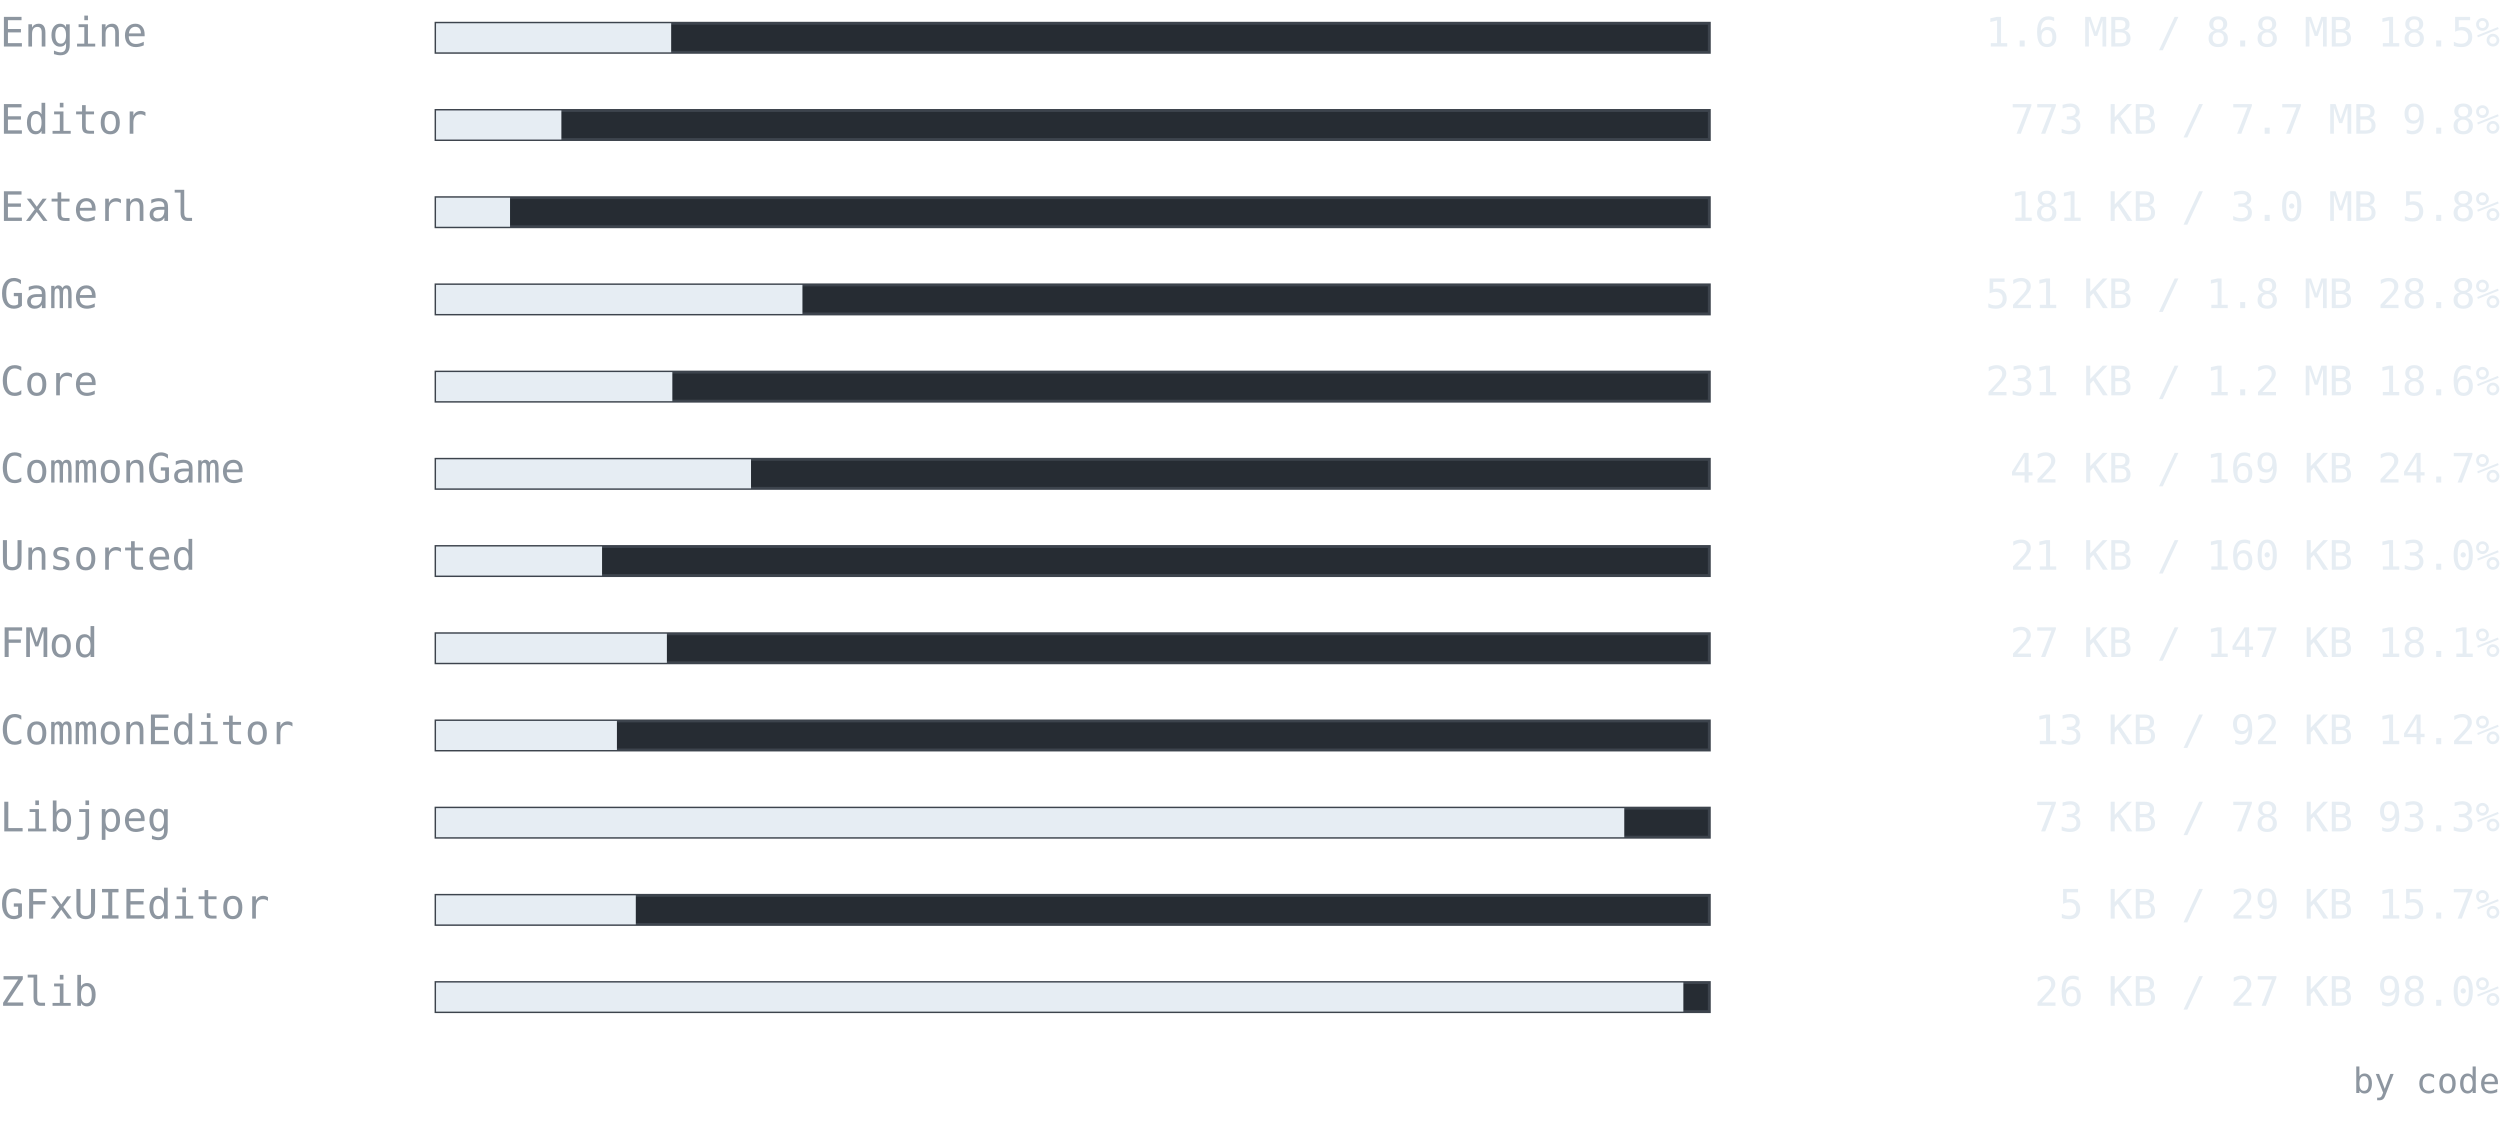
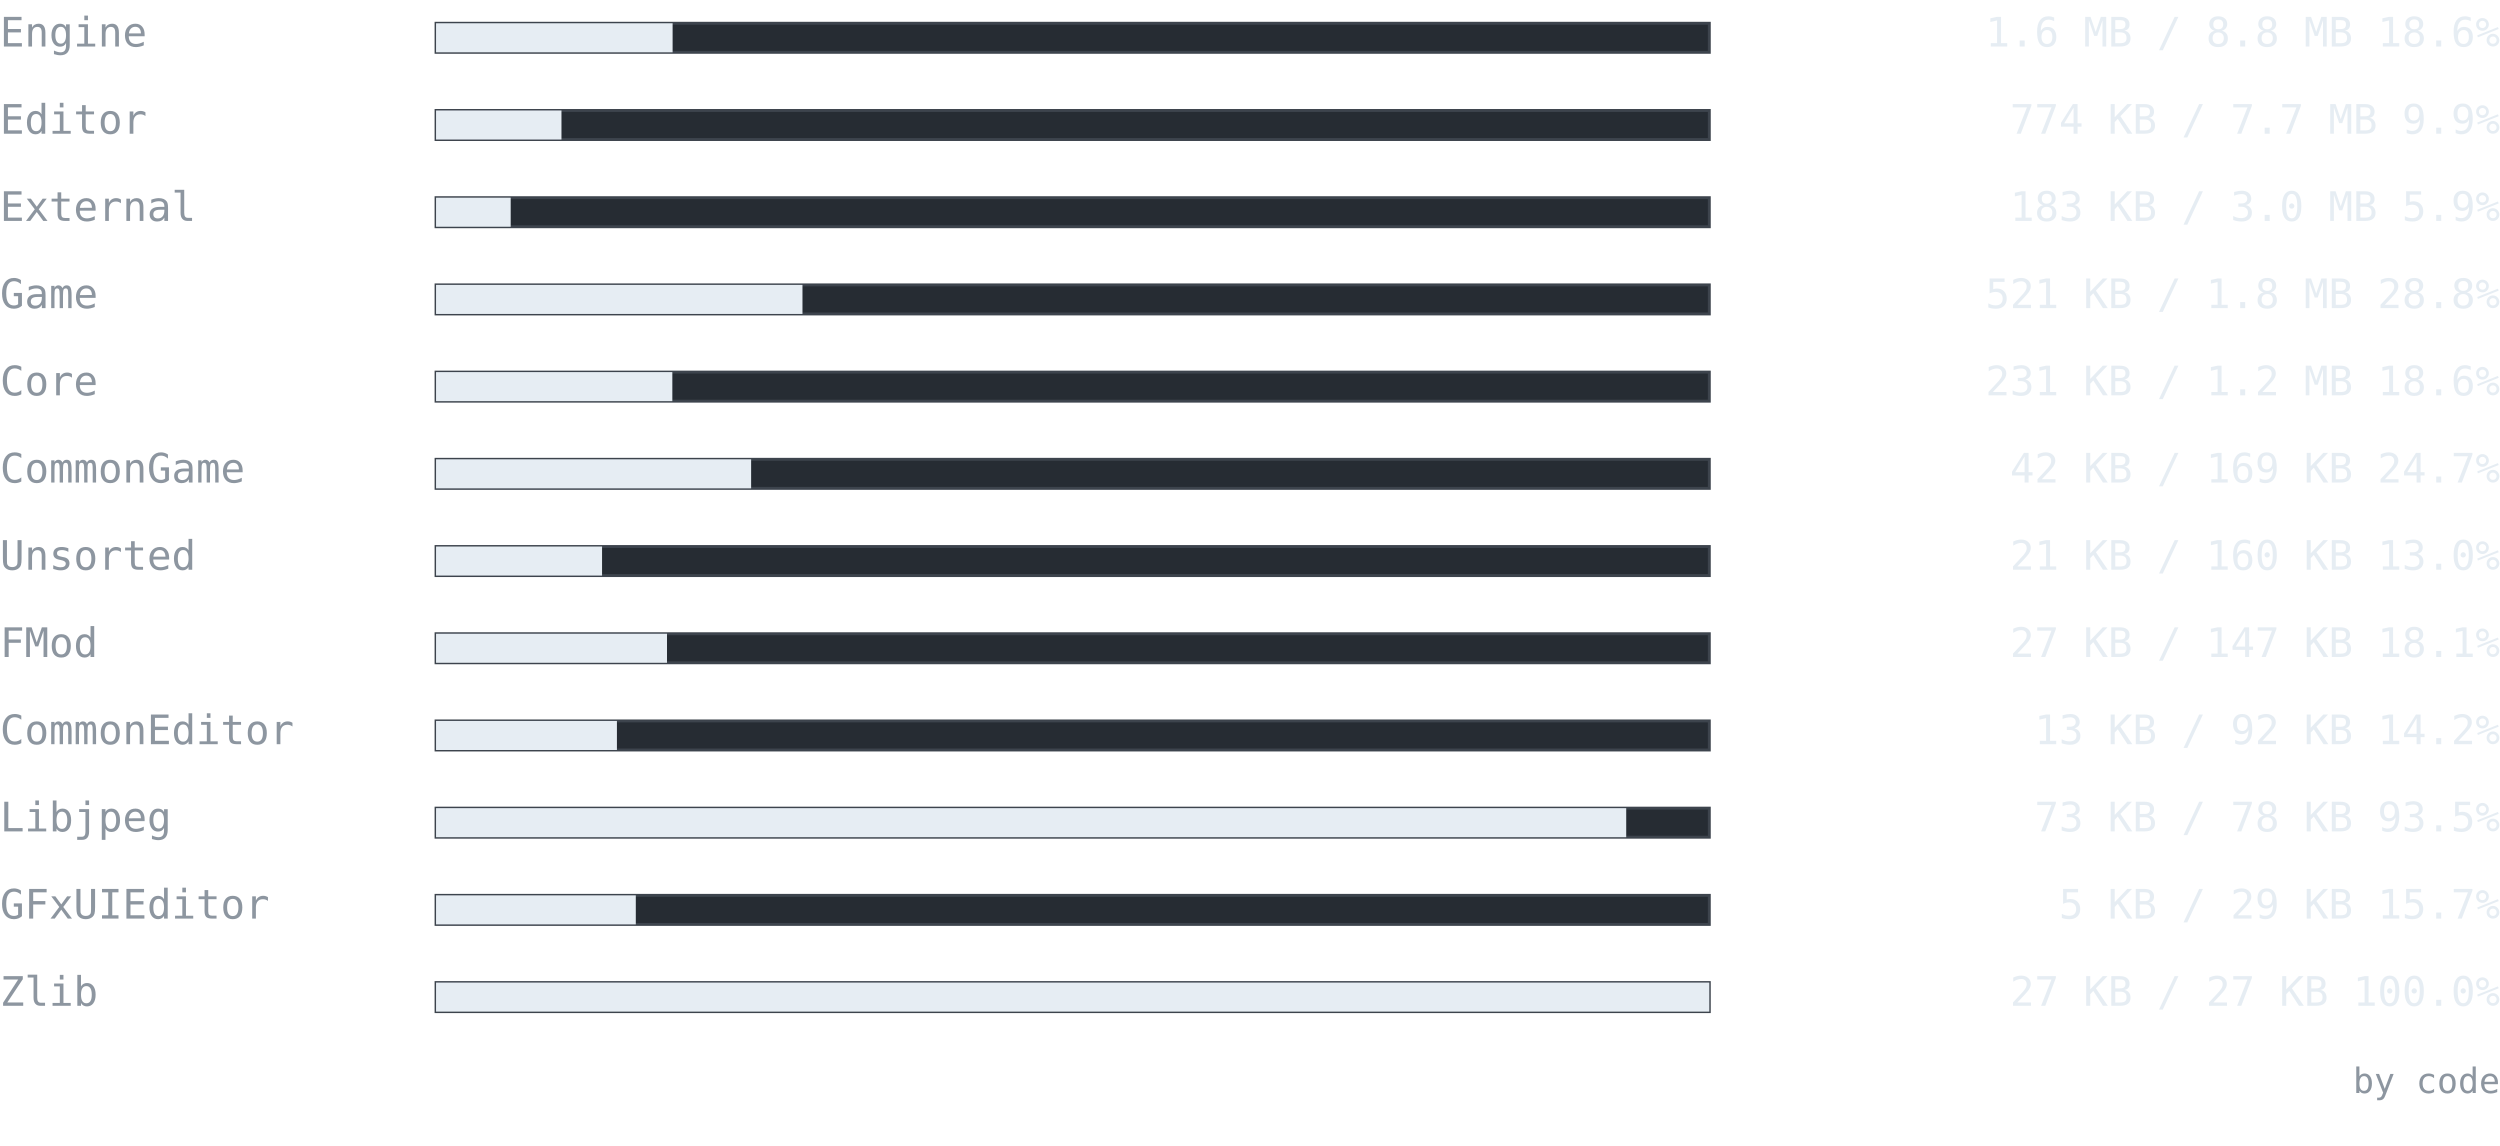
<svg xmlns="http://www.w3.org/2000/svg" width="860" height="394" viewBox="0 0 860 394" font-family="ui-monospace, SFMono-Regular, 'Cascadia Mono', Consolas, 'DejaVu Sans Mono', monospace">
  <text x="0" y="16" font-size="14" fill="#8d96a0" text-anchor="start" font-weight="normal">Engine</text>
  <rect x="150" y="8" width="438" height="10" fill="#262c33" stroke="#3d444d" />
-   <rect x="150" y="8" width="80.879" height="10" fill="#e6edf3" />
-   <text x="860" y="16" font-size="14" fill="#e6edf3" text-anchor="end" font-weight="normal">1.6 MB / 8.8 MB  18.5%</text>
+   <rect x="150" y="8" width="81.378" height="10" fill="#e6edf3" />
+   <text x="860" y="16" font-size="14" fill="#e6edf3" text-anchor="end" font-weight="normal">1.6 MB / 8.8 MB  18.6%</text>
  <text x="0" y="46" font-size="14" fill="#8d96a0" text-anchor="start" font-weight="normal">Editor</text>
  <rect x="150" y="38" width="438" height="10" fill="#262c33" stroke="#3d444d" />
-   <rect x="150" y="38" width="43.114" height="10" fill="#e6edf3" />
-   <text x="860" y="46" font-size="14" fill="#e6edf3" text-anchor="end" font-weight="normal">773 KB / 7.7 MB  9.8%</text>
+   <rect x="150" y="38" width="43.147" height="10" fill="#e6edf3" />
+   <text x="860" y="46" font-size="14" fill="#e6edf3" text-anchor="end" font-weight="normal">774 KB / 7.7 MB  9.9%</text>
  <text x="0" y="76" font-size="14" fill="#8d96a0" text-anchor="start" font-weight="normal">External</text>
  <rect x="150" y="68" width="438" height="10" fill="#262c33" stroke="#3d444d" />
-   <rect x="150" y="68" width="25.45" height="10" fill="#e6edf3" />
-   <text x="860" y="76" font-size="14" fill="#e6edf3" text-anchor="end" font-weight="normal">181 KB / 3.0 MB  5.8%</text>
+   <rect x="150" y="68" width="25.677" height="10" fill="#e6edf3" />
+   <text x="860" y="76" font-size="14" fill="#e6edf3" text-anchor="end" font-weight="normal">183 KB / 3.0 MB  5.9%</text>
  <text x="0" y="106" font-size="14" fill="#8d96a0" text-anchor="start" font-weight="normal">Game</text>
  <rect x="150" y="98" width="438" height="10" fill="#262c33" stroke="#3d444d" />
-   <rect x="150" y="98" width="126.039" height="10" fill="#e6edf3" />
+   <rect x="150" y="98" width="126.052" height="10" fill="#e6edf3" />
  <text x="860" y="106" font-size="14" fill="#e6edf3" text-anchor="end" font-weight="normal">521 KB / 1.8 MB  28.8%</text>
  <text x="0" y="136" font-size="14" fill="#8d96a0" text-anchor="start" font-weight="normal">Core</text>
  <rect x="150" y="128" width="438" height="10" fill="#262c33" stroke="#3d444d" />
  <rect x="150" y="128" width="81.285" height="10" fill="#e6edf3" />
  <text x="860" y="136" font-size="14" fill="#e6edf3" text-anchor="end" font-weight="normal">231 KB / 1.2 MB  18.6%</text>
  <text x="0" y="166" font-size="14" fill="#8d96a0" text-anchor="start" font-weight="normal">CommonGame</text>
  <rect x="150" y="158" width="438" height="10" fill="#262c33" stroke="#3d444d" />
-   <rect x="150" y="158" width="108.35" height="10" fill="#e6edf3" />
+   <rect x="150" y="158" width="108.386" height="10" fill="#e6edf3" />
  <text x="860" y="166" font-size="14" fill="#e6edf3" text-anchor="end" font-weight="normal">42 KB / 169 KB  24.7%</text>
  <text x="0" y="196" font-size="14" fill="#8d96a0" text-anchor="start" font-weight="normal">Unsorted</text>
  <rect x="150" y="188" width="438" height="10" fill="#262c33" stroke="#3d444d" />
  <rect x="150" y="188" width="57.106" height="10" fill="#e6edf3" />
  <text x="860" y="196" font-size="14" fill="#e6edf3" text-anchor="end" font-weight="normal">21 KB / 160 KB  13.0%</text>
  <text x="0" y="226" font-size="14" fill="#8d96a0" text-anchor="start" font-weight="normal">FMod</text>
  <rect x="150" y="218" width="438" height="10" fill="#262c33" stroke="#3d444d" />
-   <rect x="150" y="218" width="79.409" height="10" fill="#e6edf3" />
+   <rect x="150" y="218" width="79.45" height="10" fill="#e6edf3" />
  <text x="860" y="226" font-size="14" fill="#e6edf3" text-anchor="end" font-weight="normal">27 KB / 147 KB  18.1%</text>
  <text x="0" y="256" font-size="14" fill="#8d96a0" text-anchor="start" font-weight="normal">CommonEditor</text>
  <rect x="150" y="248" width="438" height="10" fill="#262c33" stroke="#3d444d" />
  <rect x="150" y="248" width="62.221" height="10" fill="#e6edf3" />
  <text x="860" y="256" font-size="14" fill="#e6edf3" text-anchor="end" font-weight="normal">13 KB / 92 KB  14.2%</text>
  <text x="0" y="286" font-size="14" fill="#8d96a0" text-anchor="start" font-weight="normal">Libjpeg</text>
  <rect x="150" y="278" width="438" height="10" fill="#262c33" stroke="#3d444d" />
-   <rect x="150" y="278" width="408.747" height="10" fill="#e6edf3" />
-   <text x="860" y="286" font-size="14" fill="#e6edf3" text-anchor="end" font-weight="normal">73 KB / 78 KB  93.3%</text>
+   <rect x="150" y="278" width="409.418" height="10" fill="#e6edf3" />
+   <text x="860" y="286" font-size="14" fill="#e6edf3" text-anchor="end" font-weight="normal">73 KB / 78 KB  93.5%</text>
  <text x="0" y="316" font-size="14" fill="#8d96a0" text-anchor="start" font-weight="normal">GFxUIEditor</text>
  <rect x="150" y="308" width="438" height="10" fill="#262c33" stroke="#3d444d" />
  <rect x="150" y="308" width="68.715" height="10" fill="#e6edf3" />
  <text x="860" y="316" font-size="14" fill="#e6edf3" text-anchor="end" font-weight="normal">5 KB / 29 KB  15.7%</text>
  <text x="0" y="346" font-size="14" fill="#8d96a0" text-anchor="start" font-weight="normal">Zlib</text>
  <rect x="150" y="338" width="438" height="10" fill="#262c33" stroke="#3d444d" />
-   <rect x="150" y="338" width="429.075" height="10" fill="#e6edf3" />
-   <text x="860" y="346" font-size="14" fill="#e6edf3" text-anchor="end" font-weight="normal">26 KB / 27 KB  98.0%</text>
+   <rect x="150" y="338" width="438" height="10" fill="#e6edf3" />
+   <text x="860" y="346" font-size="14" fill="#e6edf3" text-anchor="end" font-weight="normal">27 KB / 27 KB  100.0%</text>
  <text x="860" y="376" font-size="12" fill="#8d96a0" text-anchor="end" font-weight="normal">by code</text>
</svg>
